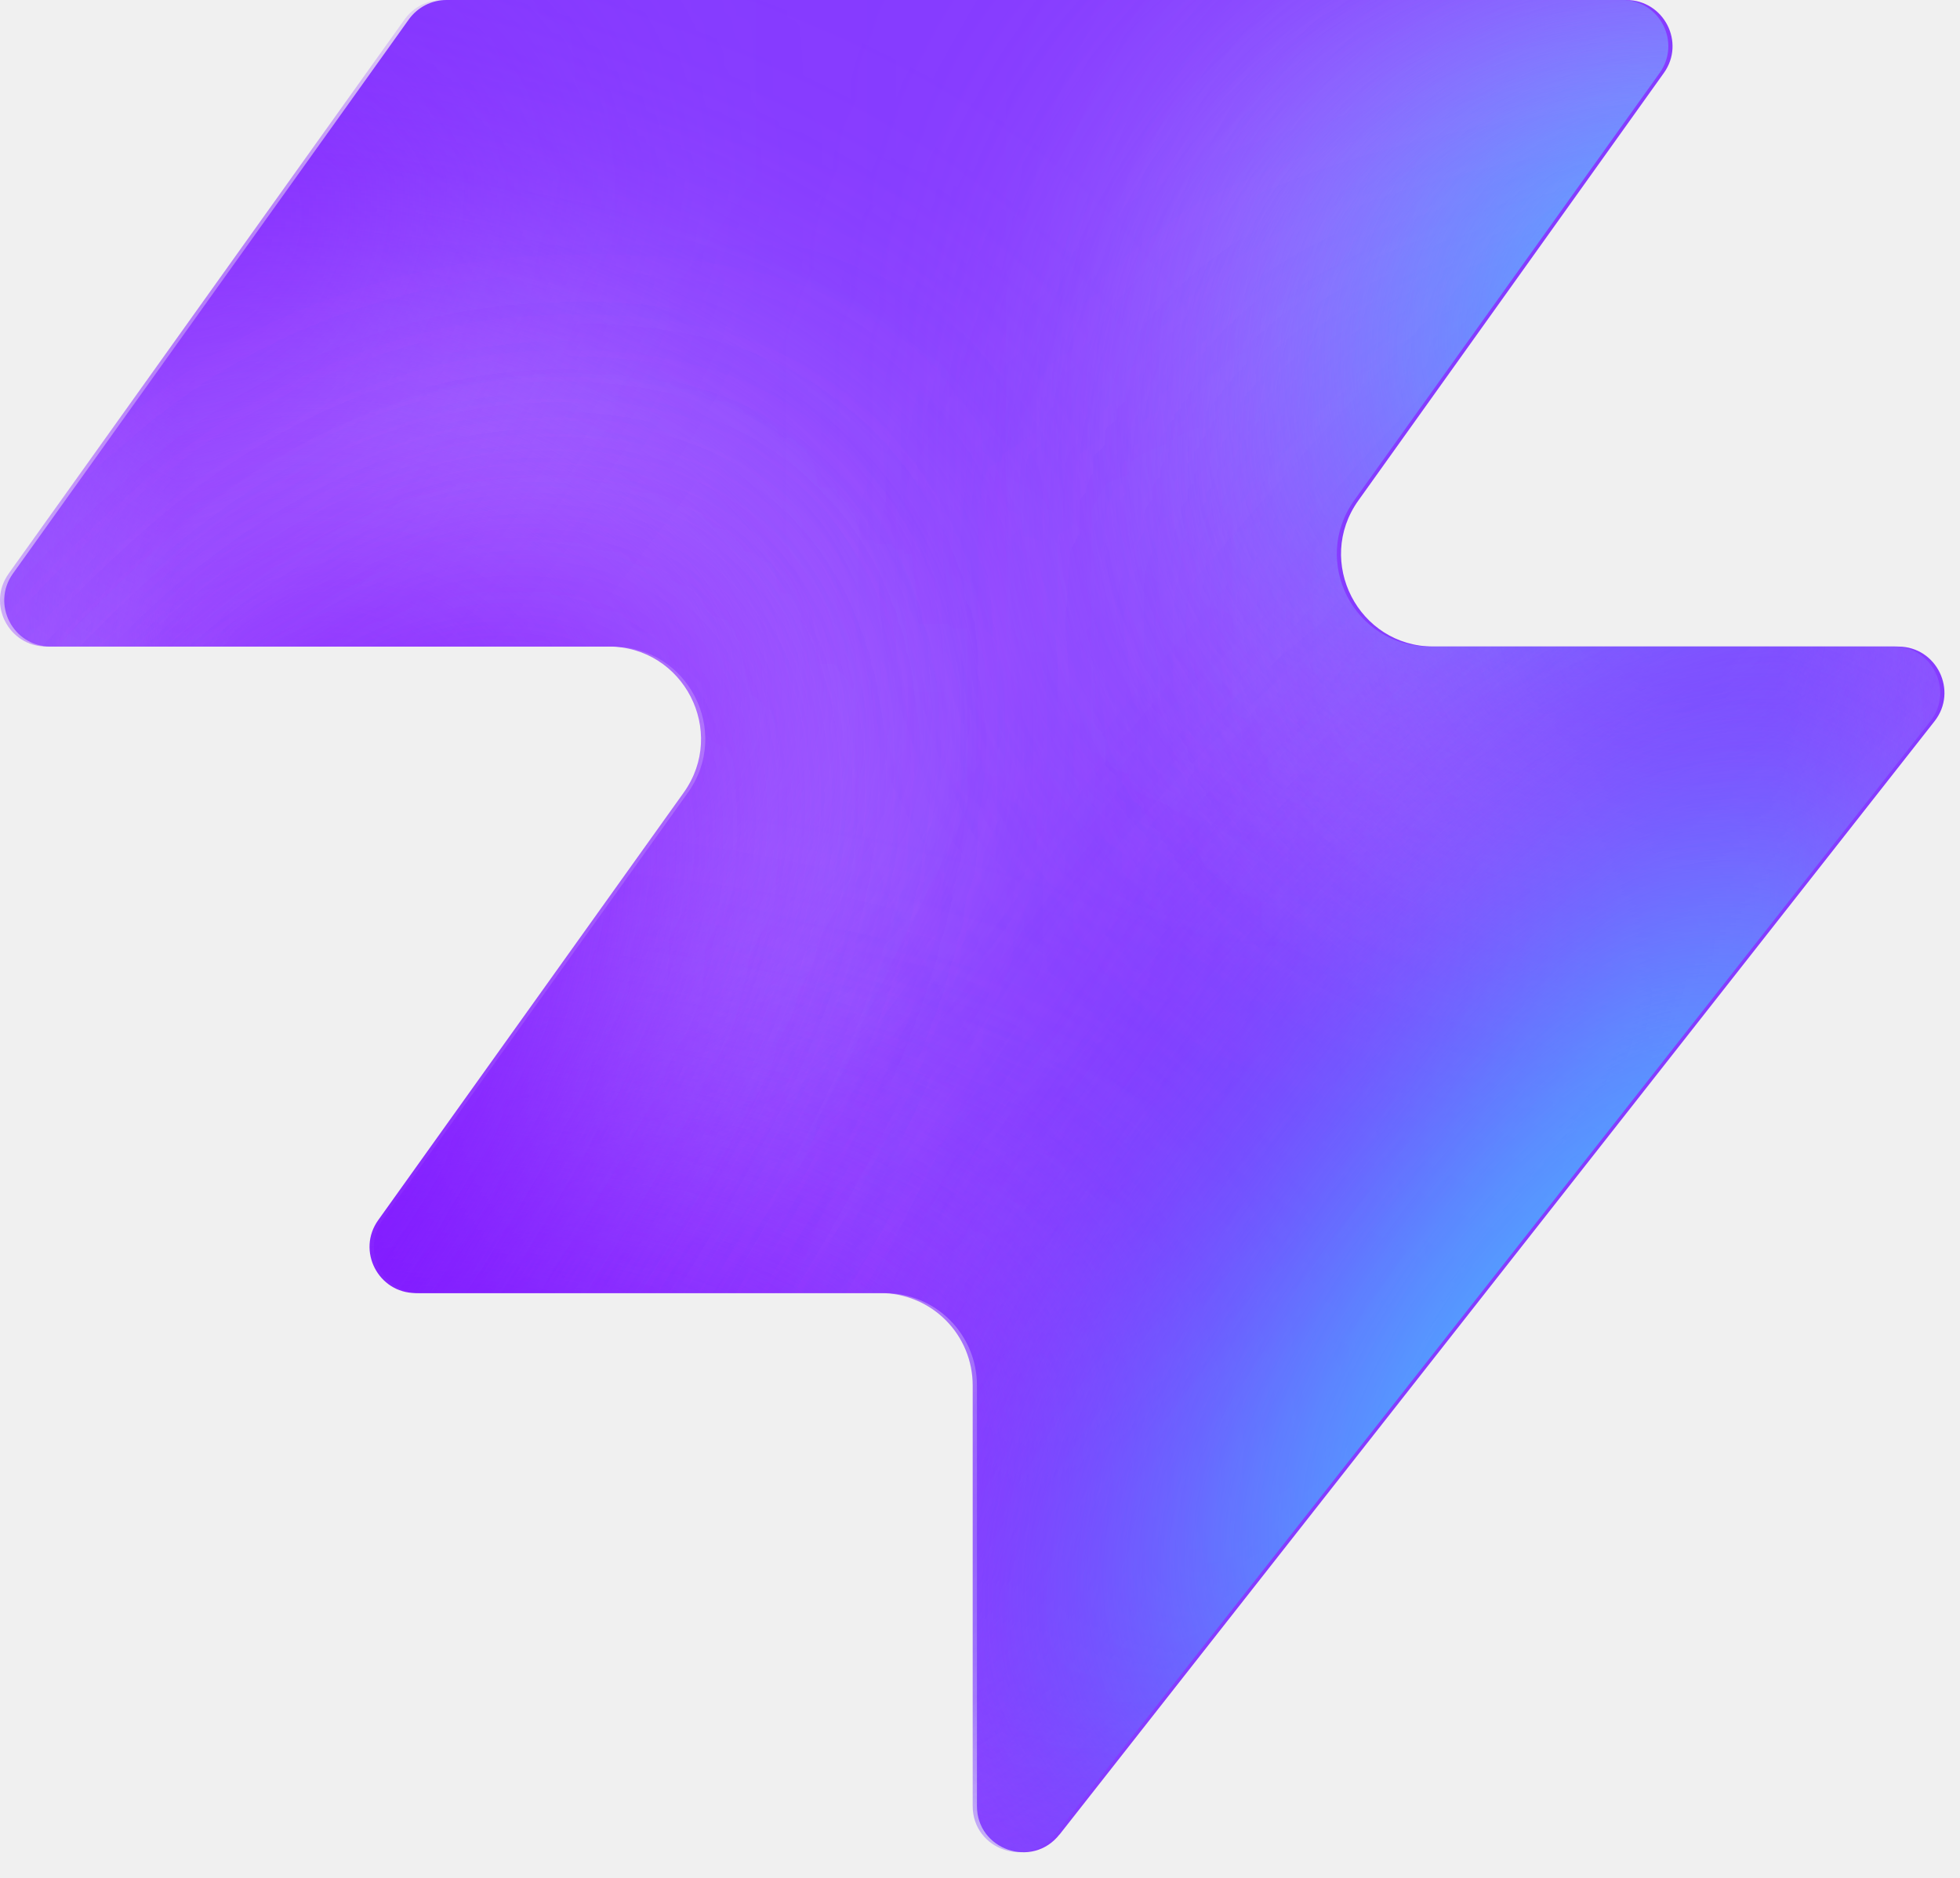
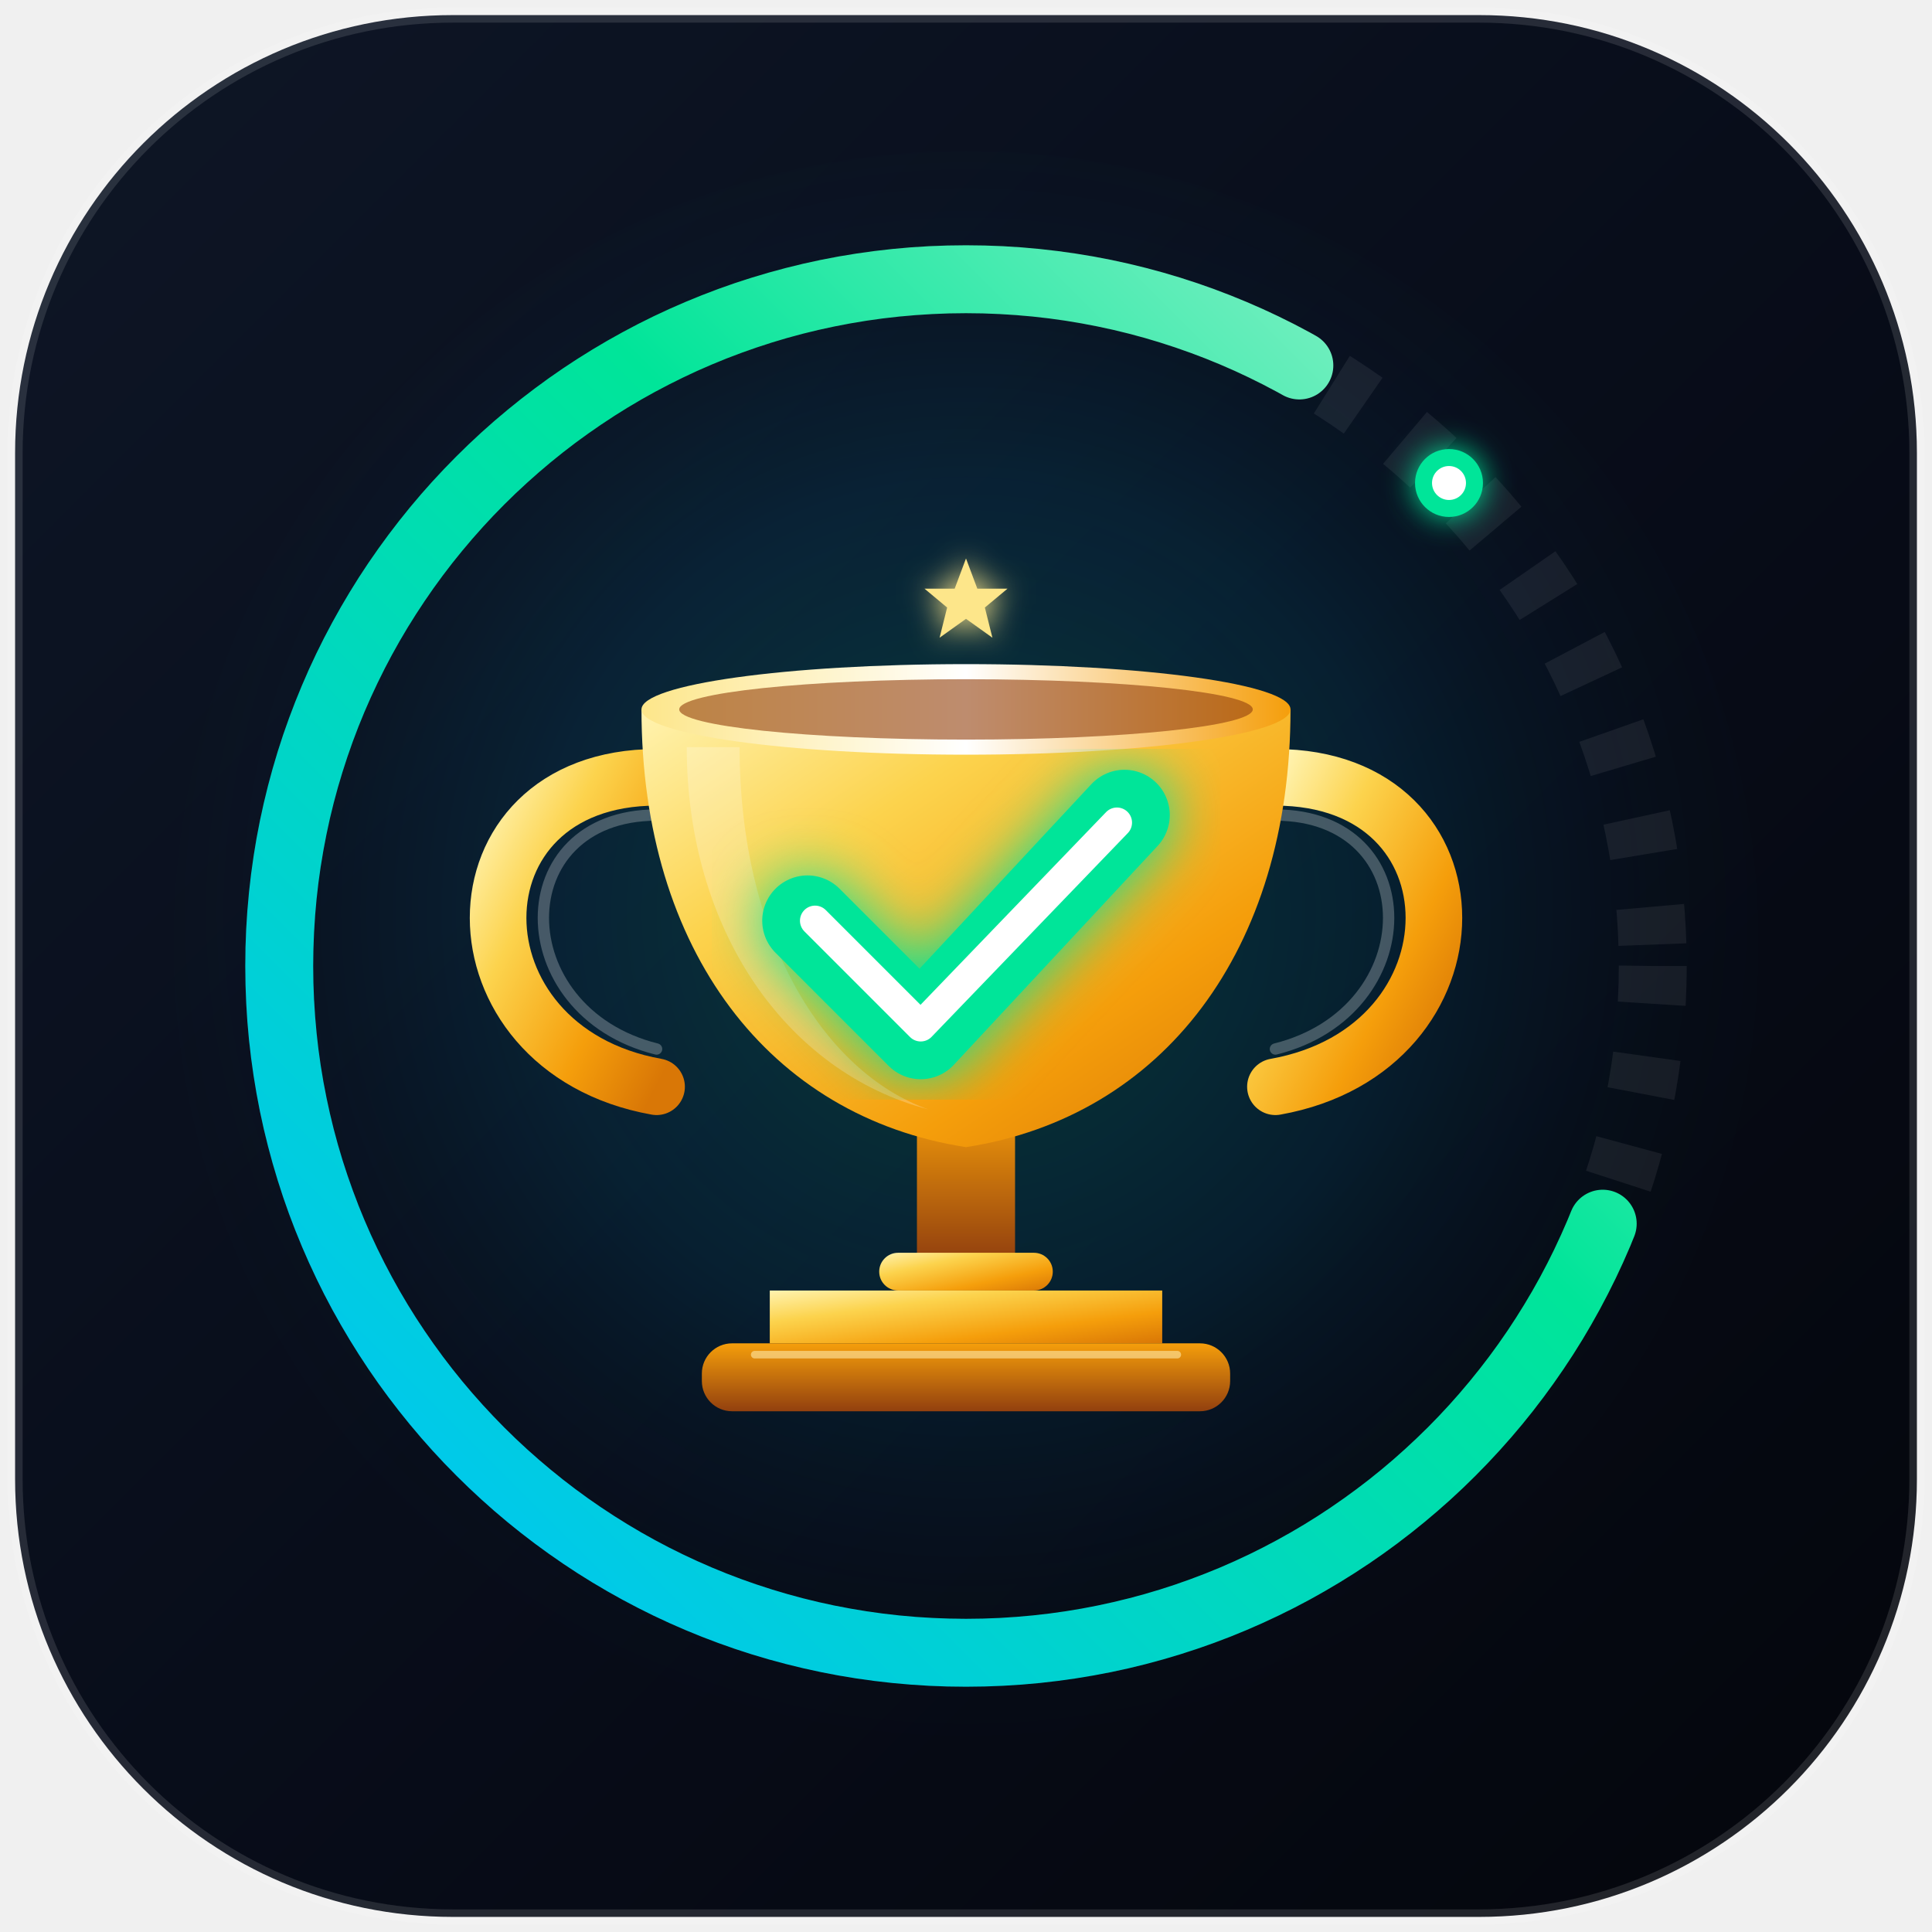
- <svg xmlns="http://www.w3.org/2000/svg" width="48" height="46" fill="none" viewBox="0 0 48 46">
-   <path fill="#863bff" d="M25.946 44.938c-.664.845-2.021.375-2.021-.698V33.937a2.26 2.26 0 0 0-2.262-2.262H10.287c-.92 0-1.456-1.04-.92-1.788l7.48-10.471c1.07-1.497 0-3.578-1.842-3.578H1.237c-.92 0-1.456-1.04-.92-1.788L10.013.474c.214-.297.556-.474.92-.474h28.894c.92 0 1.456 1.04.92 1.788l-7.48 10.471c-1.07 1.498 0 3.579 1.842 3.579h11.377c.943 0 1.473 1.088.89 1.83L25.947 44.94z" style="fill:#863bff;fill:color(display-p3 .525 .23 1);fill-opacity:1" />
-   <mask id="a" width="48" height="46" x="0" y="0" maskUnits="userSpaceOnUse" style="mask-type:alpha">
-     <path fill="#000" d="M25.842 44.938c-.664.844-2.021.375-2.021-.698V33.937a2.26 2.26 0 0 0-2.262-2.262H10.183c-.92 0-1.456-1.04-.92-1.788l7.48-10.471c1.07-1.498 0-3.579-1.842-3.579H1.133c-.92 0-1.456-1.04-.92-1.787L9.91.473c.214-.297.556-.474.92-.474h28.894c.92 0 1.456 1.04.92 1.788l-7.48 10.471c-1.07 1.498 0 3.578 1.842 3.578h11.377c.943 0 1.473 1.088.89 1.832L25.843 44.94z" style="fill:#000;fill-opacity:1" />
-   </mask>
-   <g mask="url(#a)">
-     <g filter="url(#b)">
-       <ellipse cx="5.508" cy="14.704" fill="#ede6ff" rx="5.508" ry="14.704" style="fill:#ede6ff;fill:color(display-p3 .927 .903 1);fill-opacity:1" transform="matrix(.00324 1 1 -.00324 -4.47 31.516)" />
-     </g>
-     <g filter="url(#c)">
-       <ellipse cx="10.399" cy="29.851" fill="#ede6ff" rx="10.399" ry="29.851" style="fill:#ede6ff;fill:color(display-p3 .927 .903 1);fill-opacity:1" transform="matrix(.00324 1 1 -.00324 -39.328 7.883)" />
-     </g>
-     <g filter="url(#d)">
-       <ellipse cx="5.508" cy="30.487" fill="#7e14ff" rx="5.508" ry="30.487" style="fill:#7e14ff;fill:color(display-p3 .492 .077 1);fill-opacity:1" transform="rotate(89.814 -25.913 -14.639)scale(1 -1)" />
-     </g>
-     <g filter="url(#e)">
-       <ellipse cx="5.508" cy="30.599" fill="#7e14ff" rx="5.508" ry="30.599" style="fill:#7e14ff;fill:color(display-p3 .492 .077 1);fill-opacity:1" transform="rotate(89.814 -32.644 -3.334)scale(1 -1)" />
-     </g>
-     <g filter="url(#f)">
-       <ellipse cx="5.508" cy="30.599" fill="#7e14ff" rx="5.508" ry="30.599" style="fill:#7e14ff;fill:color(display-p3 .492 .077 1);fill-opacity:1" transform="matrix(.00324 1 1 -.00324 -34.34 30.47)" />
-     </g>
-     <g filter="url(#g)">
-       <ellipse cx="14.072" cy="22.078" fill="#ede6ff" rx="14.072" ry="22.078" style="fill:#ede6ff;fill:color(display-p3 .927 .903 1);fill-opacity:1" transform="rotate(93.35 24.506 48.493)scale(-1 1)" />
-     </g>
-     <g filter="url(#h)">
-       <ellipse cx="3.47" cy="21.501" fill="#7e14ff" rx="3.47" ry="21.501" style="fill:#7e14ff;fill:color(display-p3 .492 .077 1);fill-opacity:1" transform="rotate(89.009 28.708 47.59)scale(-1 1)" />
-     </g>
-     <g filter="url(#i)">
-       <ellipse cx="3.47" cy="21.501" fill="#7e14ff" rx="3.47" ry="21.501" style="fill:#7e14ff;fill:color(display-p3 .492 .077 1);fill-opacity:1" transform="rotate(89.009 28.708 47.59)scale(-1 1)" />
-     </g>
-     <g filter="url(#j)">
-       <ellipse cx=".387" cy="8.972" fill="#7e14ff" rx="4.407" ry="29.108" style="fill:#7e14ff;fill:color(display-p3 .492 .077 1);fill-opacity:1" transform="rotate(39.51 .387 8.972)" />
-     </g>
-     <g filter="url(#k)">
-       <ellipse cx="47.523" cy="-6.092" fill="#7e14ff" rx="4.407" ry="29.108" style="fill:#7e14ff;fill:color(display-p3 .492 .077 1);fill-opacity:1" transform="rotate(37.892 47.523 -6.092)" />
-     </g>
-     <g filter="url(#l)">
-       <ellipse cx="41.412" cy="6.333" fill="#47bfff" rx="5.971" ry="9.665" style="fill:#47bfff;fill:color(display-p3 .28 .748 1);fill-opacity:1" transform="rotate(37.892 41.412 6.333)" />
-     </g>
-     <g filter="url(#m)">
-       <ellipse cx="-1.879" cy="38.332" fill="#7e14ff" rx="4.407" ry="29.108" style="fill:#7e14ff;fill:color(display-p3 .492 .077 1);fill-opacity:1" transform="rotate(37.892 -1.88 38.332)" />
-     </g>
-     <g filter="url(#n)">
-       <ellipse cx="-1.879" cy="38.332" fill="#7e14ff" rx="4.407" ry="29.108" style="fill:#7e14ff;fill:color(display-p3 .492 .077 1);fill-opacity:1" transform="rotate(37.892 -1.88 38.332)" />
-     </g>
-     <g filter="url(#o)">
-       <ellipse cx="35.651" cy="29.907" fill="#7e14ff" rx="4.407" ry="29.108" style="fill:#7e14ff;fill:color(display-p3 .492 .077 1);fill-opacity:1" transform="rotate(37.892 35.651 29.907)" />
-     </g>
-     <g filter="url(#p)">
-       <ellipse cx="38.418" cy="32.4" fill="#47bfff" rx="5.971" ry="15.297" style="fill:#47bfff;fill:color(display-p3 .28 .748 1);fill-opacity:1" transform="rotate(37.892 38.418 32.4)" />
-     </g>
-   </g>
+ <svg xmlns="http://www.w3.org/2000/svg" viewBox="0 0 512 512" width="100%" height="100%">
  <defs>
-     <filter id="b" width="60.045" height="41.654" x="-19.77" y="16.149" color-interpolation-filters="sRGB" filterUnits="userSpaceOnUse">
-       <feFlood flood-opacity="0" result="BackgroundImageFix" />
-       <feBlend in="SourceGraphic" in2="BackgroundImageFix" result="shape" />
-       <feGaussianBlur result="effect1_foregroundBlur_2002_17158" stdDeviation="7.659" />
+     <linearGradient id="bgGrad" x1="0%" y1="0%" x2="100%" y2="100%">
+       <stop offset="0%" stop-color="#0E1626" />
+       <stop offset="50%" stop-color="#080D1A" />
+       <stop offset="100%" stop-color="#04060C" />
+     </linearGradient>
+     <radialGradient id="ambientAura" cx="50%" cy="48%" r="55%">
+       <stop offset="0%" stop-color="#00E599" stop-opacity="0.22" />
+       <stop offset="50%" stop-color="#00C2FF" stop-opacity="0.10" />
+       <stop offset="100%" stop-color="#080D1A" stop-opacity="0" />
+     </radialGradient>
+     <linearGradient id="ringGrad" x1="0%" y1="100%" x2="100%" y2="0%">
+       <stop offset="0%" stop-color="#00C2FF" />
+       <stop offset="60%" stop-color="#00E599" />
+       <stop offset="100%" stop-color="#A7F3D0" />
+     </linearGradient>
+     <linearGradient id="goldTrophy" x1="0%" y1="0%" x2="100%" y2="100%">
+       <stop offset="0%" stop-color="#FFF3B0" />
+       <stop offset="30%" stop-color="#FCD34D" />
+       <stop offset="70%" stop-color="#F59E0B" />
+       <stop offset="100%" stop-color="#D97706" />
+     </linearGradient>
+     <linearGradient id="goldRim" x1="0%" y1="0%" x2="100%" y2="0%">
+       <stop offset="0%" stop-color="#FDE68A" />
+       <stop offset="50%" stop-color="#FFFFFF" />
+       <stop offset="100%" stop-color="#F59E0B" />
+     </linearGradient>
+     <linearGradient id="goldBase" x1="0%" y1="0%" x2="0%" y2="100%">
+       <stop offset="0%" stop-color="#F59E0B" />
+       <stop offset="100%" stop-color="#92400E" />
+     </linearGradient>
+     <filter id="tickGlow" x="-30%" y="-30%" width="160%" height="160%">
+       <feGaussianBlur stdDeviation="8" result="blur" />
+       <feMerge>
+         <feMergeNode in="blur" />
+         <feMergeNode in="SourceGraphic" />
+       </feMerge>
    </filter>
-     <filter id="c" width="90.34" height="51.437" x="-54.613" y="-7.533" color-interpolation-filters="sRGB" filterUnits="userSpaceOnUse">
-       <feFlood flood-opacity="0" result="BackgroundImageFix" />
-       <feBlend in="SourceGraphic" in2="BackgroundImageFix" result="shape" />
-       <feGaussianBlur result="effect1_foregroundBlur_2002_17158" stdDeviation="7.659" />
-     </filter>
-     <filter id="d" width="79.355" height="29.4" x="-49.64" y="2.03" color-interpolation-filters="sRGB" filterUnits="userSpaceOnUse">
-       <feFlood flood-opacity="0" result="BackgroundImageFix" />
-       <feBlend in="SourceGraphic" in2="BackgroundImageFix" result="shape" />
-       <feGaussianBlur result="effect1_foregroundBlur_2002_17158" stdDeviation="4.596" />
-     </filter>
-     <filter id="e" width="79.579" height="29.4" x="-45.045" y="20.029" color-interpolation-filters="sRGB" filterUnits="userSpaceOnUse">
-       <feFlood flood-opacity="0" result="BackgroundImageFix" />
-       <feBlend in="SourceGraphic" in2="BackgroundImageFix" result="shape" />
-       <feGaussianBlur result="effect1_foregroundBlur_2002_17158" stdDeviation="4.596" />
-     </filter>
-     <filter id="f" width="79.579" height="29.4" x="-43.513" y="21.178" color-interpolation-filters="sRGB" filterUnits="userSpaceOnUse">
-       <feFlood flood-opacity="0" result="BackgroundImageFix" />
-       <feBlend in="SourceGraphic" in2="BackgroundImageFix" result="shape" />
-       <feGaussianBlur result="effect1_foregroundBlur_2002_17158" stdDeviation="4.596" />
-     </filter>
-     <filter id="g" width="74.749" height="58.852" x="15.756" y="-17.901" color-interpolation-filters="sRGB" filterUnits="userSpaceOnUse">
-       <feFlood flood-opacity="0" result="BackgroundImageFix" />
-       <feBlend in="SourceGraphic" in2="BackgroundImageFix" result="shape" />
-       <feGaussianBlur result="effect1_foregroundBlur_2002_17158" stdDeviation="7.659" />
-     </filter>
-     <filter id="h" width="61.377" height="25.362" x="23.548" y="2.284" color-interpolation-filters="sRGB" filterUnits="userSpaceOnUse">
-       <feFlood flood-opacity="0" result="BackgroundImageFix" />
-       <feBlend in="SourceGraphic" in2="BackgroundImageFix" result="shape" />
-       <feGaussianBlur result="effect1_foregroundBlur_2002_17158" stdDeviation="4.596" />
-     </filter>
-     <filter id="i" width="61.377" height="25.362" x="23.548" y="2.284" color-interpolation-filters="sRGB" filterUnits="userSpaceOnUse">
-       <feFlood flood-opacity="0" result="BackgroundImageFix" />
-       <feBlend in="SourceGraphic" in2="BackgroundImageFix" result="shape" />
-       <feGaussianBlur result="effect1_foregroundBlur_2002_17158" stdDeviation="4.596" />
-     </filter>
-     <filter id="j" width="56.045" height="63.649" x="-27.636" y="-22.853" color-interpolation-filters="sRGB" filterUnits="userSpaceOnUse">
-       <feFlood flood-opacity="0" result="BackgroundImageFix" />
-       <feBlend in="SourceGraphic" in2="BackgroundImageFix" result="shape" />
-       <feGaussianBlur result="effect1_foregroundBlur_2002_17158" stdDeviation="4.596" />
-     </filter>
-     <filter id="k" width="54.814" height="64.646" x="20.116" y="-38.415" color-interpolation-filters="sRGB" filterUnits="userSpaceOnUse">
-       <feFlood flood-opacity="0" result="BackgroundImageFix" />
-       <feBlend in="SourceGraphic" in2="BackgroundImageFix" result="shape" />
-       <feGaussianBlur result="effect1_foregroundBlur_2002_17158" stdDeviation="4.596" />
-     </filter>
-     <filter id="l" width="33.541" height="35.313" x="24.641" y="-11.323" color-interpolation-filters="sRGB" filterUnits="userSpaceOnUse">
-       <feFlood flood-opacity="0" result="BackgroundImageFix" />
-       <feBlend in="SourceGraphic" in2="BackgroundImageFix" result="shape" />
-       <feGaussianBlur result="effect1_foregroundBlur_2002_17158" stdDeviation="4.596" />
-     </filter>
-     <filter id="m" width="54.814" height="64.646" x="-29.286" y="6.009" color-interpolation-filters="sRGB" filterUnits="userSpaceOnUse">
-       <feFlood flood-opacity="0" result="BackgroundImageFix" />
-       <feBlend in="SourceGraphic" in2="BackgroundImageFix" result="shape" />
-       <feGaussianBlur result="effect1_foregroundBlur_2002_17158" stdDeviation="4.596" />
-     </filter>
-     <filter id="n" width="54.814" height="64.646" x="-29.286" y="6.009" color-interpolation-filters="sRGB" filterUnits="userSpaceOnUse">
-       <feFlood flood-opacity="0" result="BackgroundImageFix" />
-       <feBlend in="SourceGraphic" in2="BackgroundImageFix" result="shape" />
-       <feGaussianBlur result="effect1_foregroundBlur_2002_17158" stdDeviation="4.596" />
-     </filter>
-     <filter id="o" width="54.814" height="64.646" x="8.244" y="-2.416" color-interpolation-filters="sRGB" filterUnits="userSpaceOnUse">
-       <feFlood flood-opacity="0" result="BackgroundImageFix" />
-       <feBlend in="SourceGraphic" in2="BackgroundImageFix" result="shape" />
-       <feGaussianBlur result="effect1_foregroundBlur_2002_17158" stdDeviation="4.596" />
-     </filter>
-     <filter id="p" width="39.409" height="43.623" x="18.713" y="10.588" color-interpolation-filters="sRGB" filterUnits="userSpaceOnUse">
-       <feFlood flood-opacity="0" result="BackgroundImageFix" />
-       <feBlend in="SourceGraphic" in2="BackgroundImageFix" result="shape" />
-       <feGaussianBlur result="effect1_foregroundBlur_2002_17158" stdDeviation="4.596" />
+     <filter id="starGlow" x="-50%" y="-50%" width="200%" height="200%">
+       <feGaussianBlur stdDeviation="4" result="blur" />
+       <feMerge>
+         <feMergeNode in="blur" />
+         <feMergeNode in="SourceGraphic" />
+       </feMerge>
    </filter>
  </defs>
+   <rect x="4" y="4" width="504" height="504" rx="116" fill="url(#bgGrad)" stroke="rgba(255, 255, 255, 0.12)" stroke-width="4" />
+   <circle cx="256" cy="250" r="210" fill="url(#ambientAura)" />
+   <circle cx="256" cy="256" r="182" fill="none" stroke="rgba(255, 255, 255, 0.07)" stroke-width="18" stroke-dasharray="10 14" />
+   <circle cx="256" cy="256" r="182" fill="none" stroke="url(#ringGrad)" stroke-width="18" stroke-linecap="round" stroke-dasharray="880 300" stroke-dashoffset="-70" />
+   <circle cx="384" cy="128" r="9" fill="#00E599" filter="url(#starGlow)" />
+   <circle cx="384" cy="128" r="4.5" fill="#FFFFFF" />
+   <g transform="translate(0, 10)">
+     <path d="M174 196 C118 196 118 268 174 278" fill="none" stroke="url(#goldTrophy)" stroke-width="15" stroke-linecap="round" />
+     <path d="M174 206 C134 206 134 258 174 268" fill="none" stroke="rgba(255, 255, 255, 0.25)" stroke-width="3" stroke-linecap="round" />
+     <path d="M338 196 C394 196 394 268 338 278" fill="none" stroke="url(#goldTrophy)" stroke-width="15" stroke-linecap="round" />
+     <path d="M338 206 C378 206 378 258 338 268" fill="none" stroke="rgba(255, 255, 255, 0.25)" stroke-width="3" stroke-linecap="round" />
+     <path d="M243 282 H269 V324 H243 Z" fill="url(#goldBase)" />
+     <rect x="233" y="322" width="46" height="10" rx="5" fill="url(#goldTrophy)" />
+     <path d="M204 332 H308 V346 H204 Z" fill="url(#goldTrophy)" />
+     <rect x="186" y="346" width="140" height="18" rx="8" fill="url(#goldBase)" />
+     <line x1="200" y1="349" x2="312" y2="349" stroke="#FFEAA7" stroke-width="2" stroke-linecap="round" opacity="0.6" />
+     <path d="M170 178 H342 C342 242 308 286 256 294 C204 286 170 242 170 178 Z" fill="url(#goldTrophy)" />
+     <ellipse cx="256" cy="178" rx="86" ry="12" fill="url(#goldRim)" />
+     <ellipse cx="256" cy="178" rx="76" ry="8" fill="#92400E" opacity="0.6" />
+     <path d="M182 188 C182 236 208 274 246 284 C218 274 196 238 196 188 Z" fill="#FFFFFF" opacity="0.22" />
+     <path d="M214 234 L244 264 L298 206" fill="none" stroke="#00E599" stroke-width="24" stroke-linecap="round" stroke-linejoin="round" filter="url(#tickGlow)" />
+     <path d="M214 234 L244 264 L298 206" fill="none" stroke="#00E599" stroke-width="18" stroke-linecap="round" stroke-linejoin="round" />
+     <path d="M216 234 L244 262 L296 208" fill="none" stroke="#FFFFFF" stroke-width="8" stroke-linecap="round" stroke-linejoin="round" />
+     <path d="M256 138 L259 146 L267 146 L261 151 L263 159 L256 154 L249 159 L251 151 L245 146 L253 146 Z" fill="#FDE68A" filter="url(#starGlow)" />
+   </g>
</svg>
